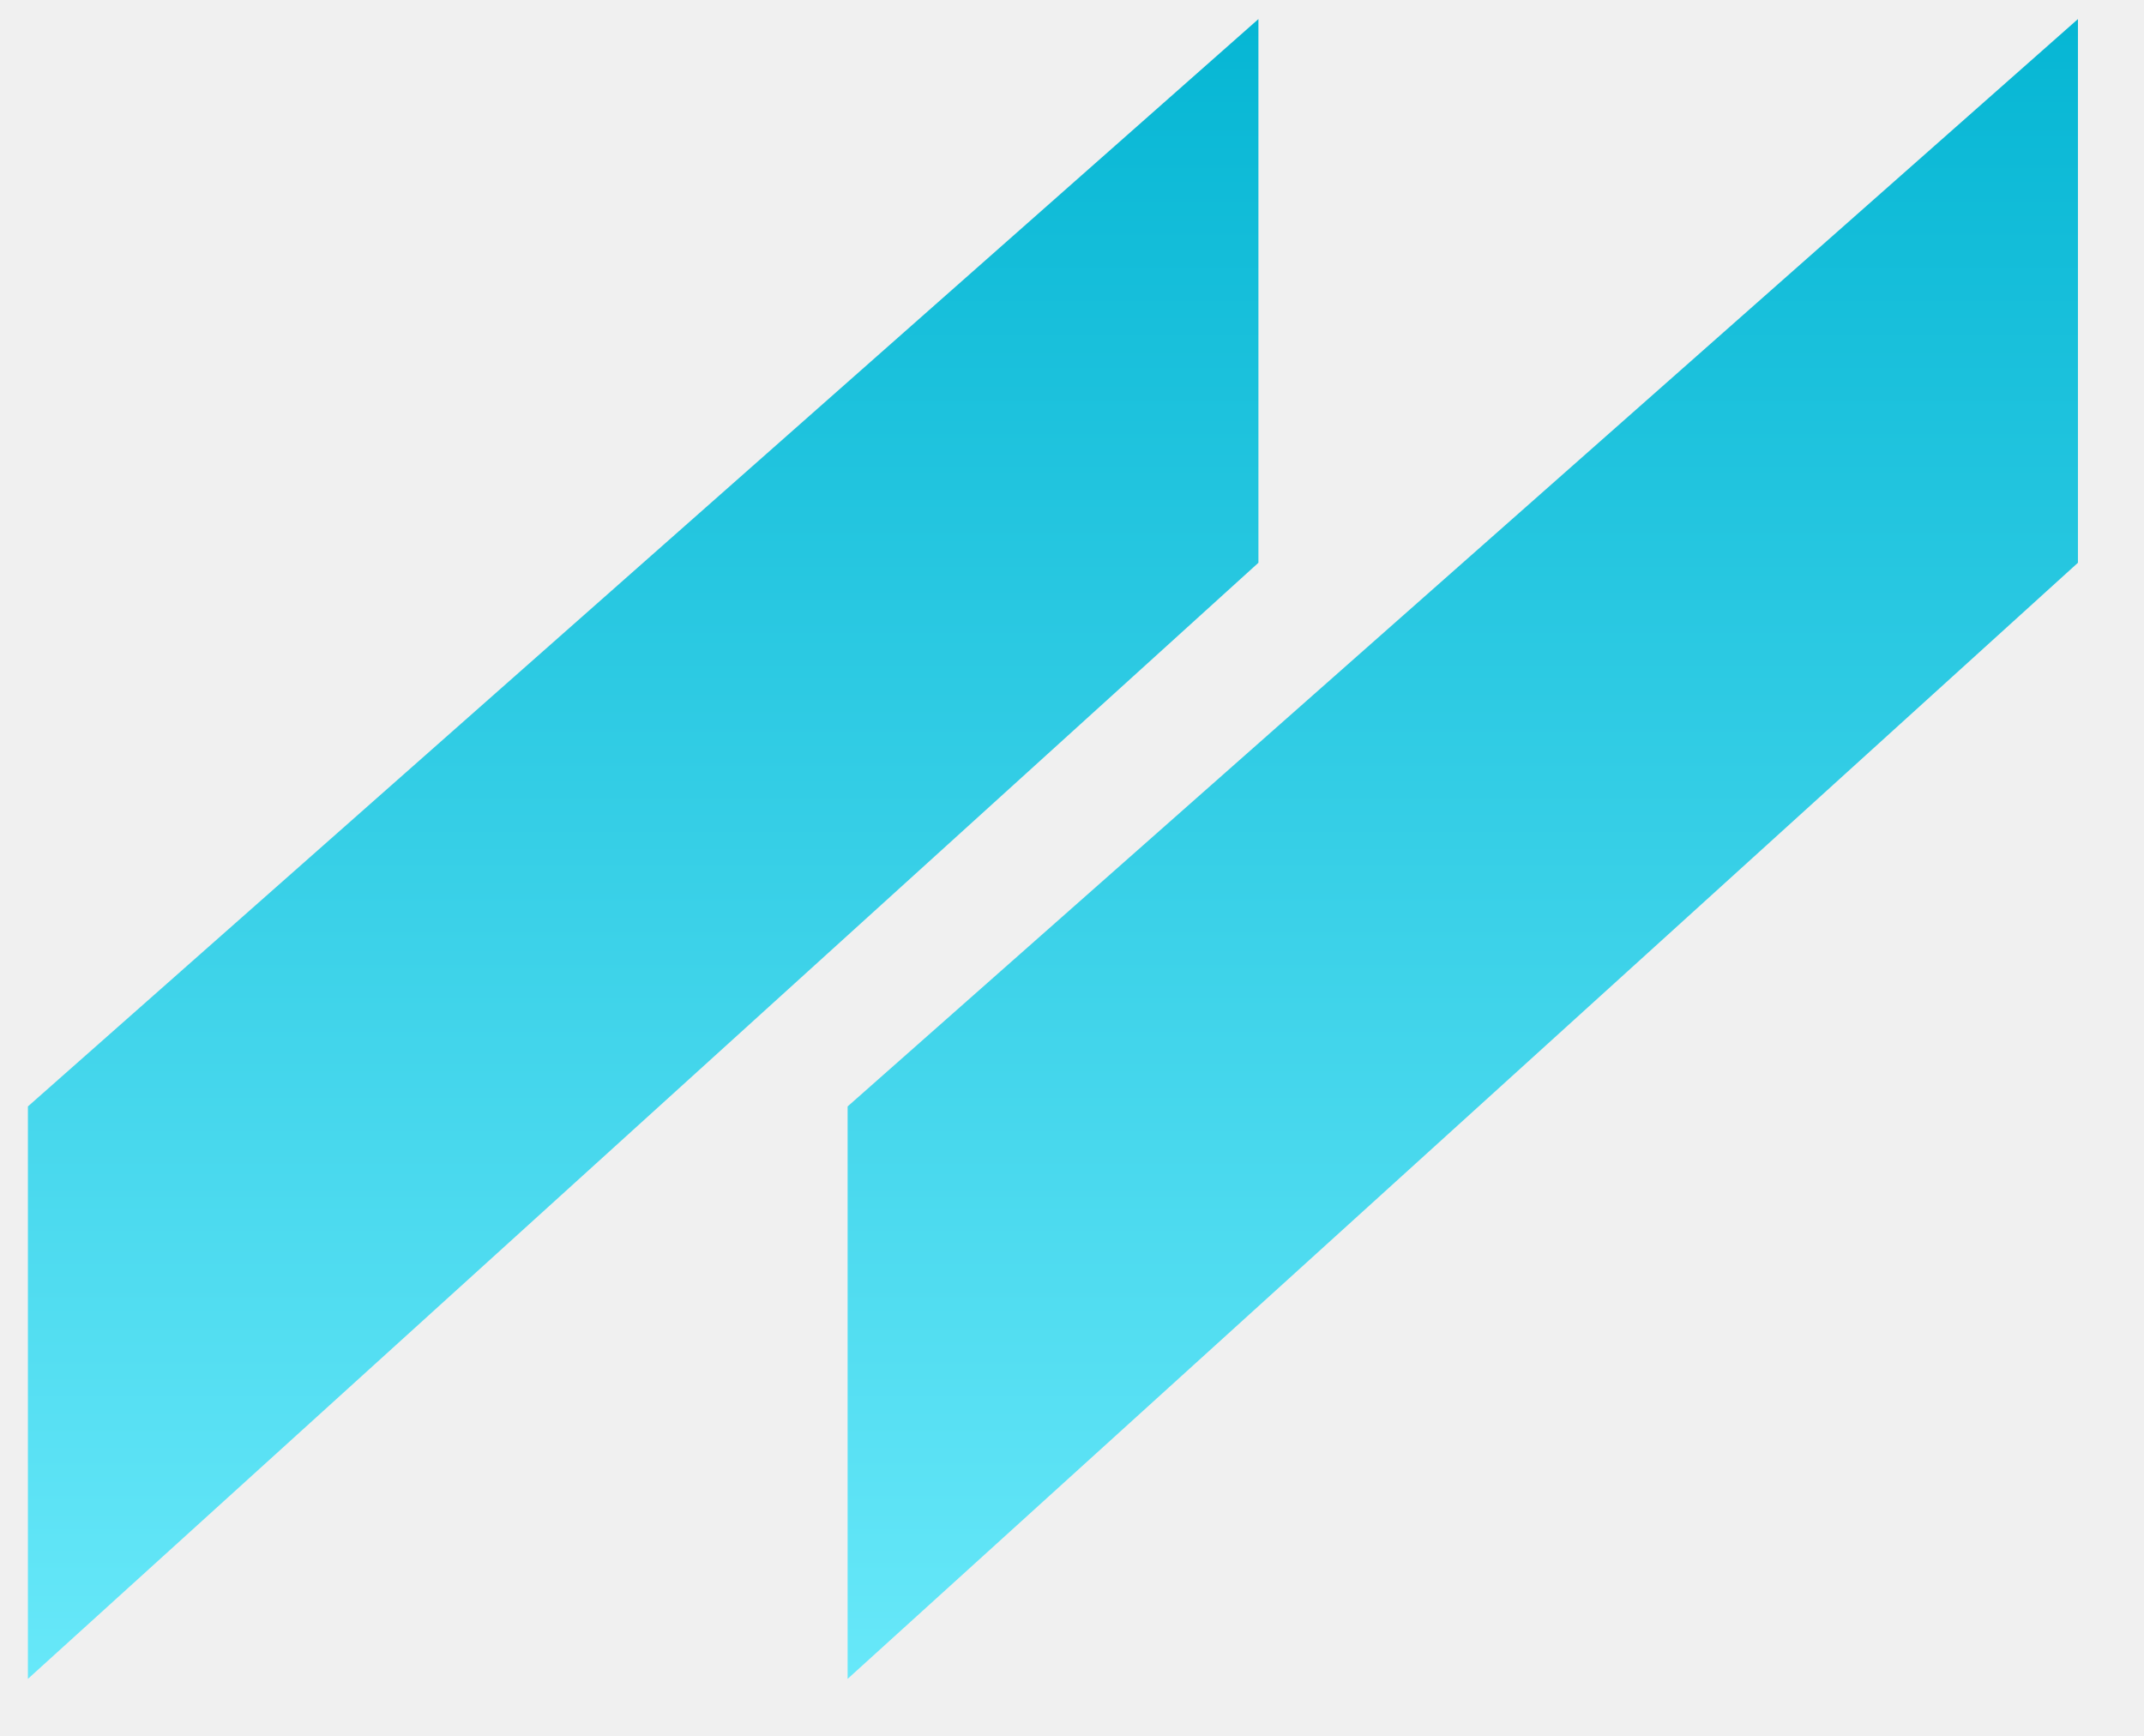
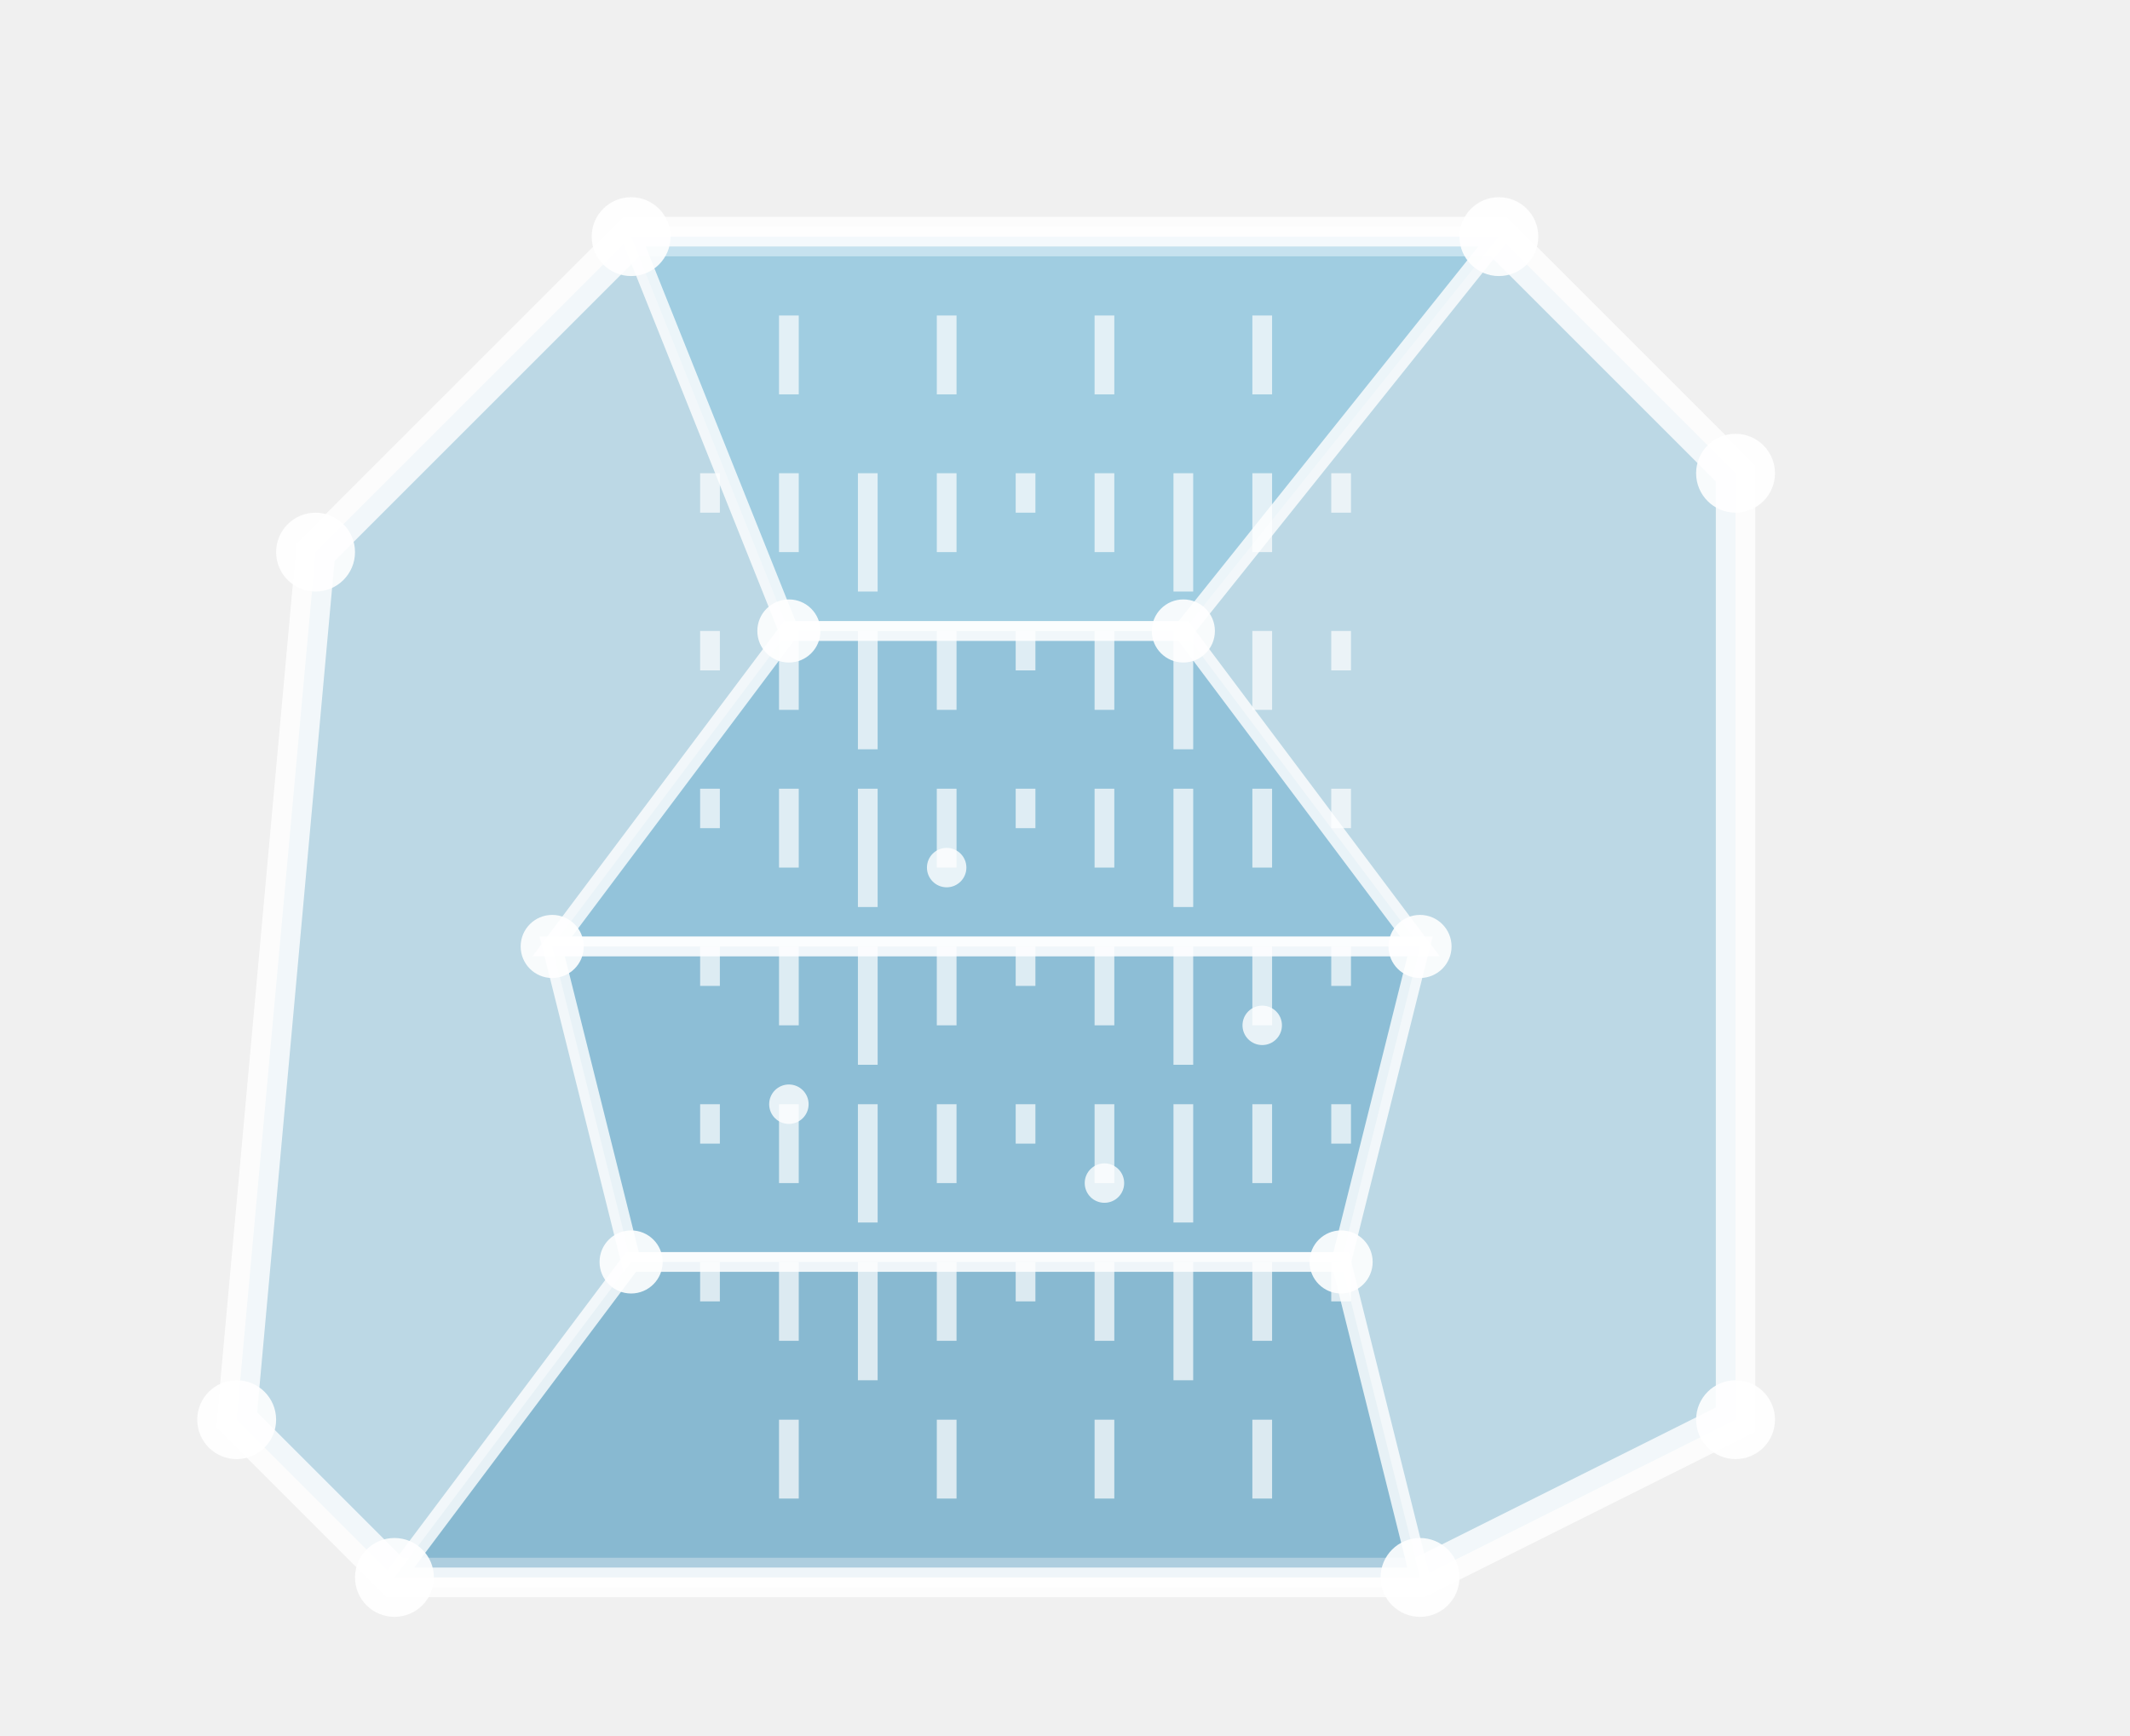
- <svg xmlns="http://www.w3.org/2000/svg" xmlns:xlink="http://www.w3.org/1999/xlink" version="1.1" preserveAspectRatio="xMidYMid meet" viewBox="344.564 330.278 111.737 91.218" width="53.87" height="43.61">
-   <defs>
-     <path d="M453.3 331.28L453.3 359.85L388.64 418.5L388.64 388.42L453.3 331.28Z" id="aFZf6T5ED" />
-     <linearGradient id="gradientb2ThqnP5Op" gradientUnits="userSpaceOnUse" x1="420.97" y1="331.28" x2="420.97" y2="418.5">
-       <stop style="stop-color: #06b6d4;stop-opacity: 1" offset="0%" />
-       <stop style="stop-color: #67e8f9;stop-opacity: 1" offset="100%" />
-     </linearGradient>
-     <path d="M410.23 331.28L410.23 359.85L345.56 418.5L345.56 388.42L410.23 331.28Z" id="a9fehgwfM" />
-     <linearGradient id="gradientk1wNV9Ostb" gradientUnits="userSpaceOnUse" x1="377.89" y1="331.28" x2="377.89" y2="418.5">
-       <stop style="stop-color: #06b6d4;stop-opacity: 1" offset="0%" />
-       <stop style="stop-color: #67e8f9;stop-opacity: 1" offset="100%" />
-     </linearGradient>
-   </defs>
-   <g>
-     <g>
-       <use xlink:href="#aFZf6T5ED" opacity="1" fill="url(#gradientb2ThqnP5Op)" />
-     </g>
-     <g>
-       <use xlink:href="#a9fehgwfM" opacity="1" fill="url(#gradientk1wNV9Ostb)" />
-     </g>
+ <svg xmlns="http://www.w3.org/2000/svg" width="54" height="44" viewBox="0 0 54 44">
+   <g fill-opacity="0.3" stroke-opacity="0.8">
+     <path d="M16,6 L38,6 L44,12 L44,36 L36,40 L10,40 L6,36 L8,14 Z" fill="#43A1CD" stroke="#FFFFFF" stroke-width="1" />
+     <path d="M16,6 L38,6 L30,16 L20,16 Z" fill="#5DB1D7" stroke="#FFFFFF" stroke-width="0.5" />
+     <path d="M20,16 L30,16 L36,24 L14,24 Z" fill="#3291C0" stroke="#FFFFFF" stroke-width="0.5" />
+     <path d="M14,24 L36,24 L34,32 L16,32 Z" fill="#2081B0" stroke="#FFFFFF" stroke-width="0.5" />
+     <path d="M16,32 L34,32 L36,40 L10,40 Z" fill="#1070A0" stroke="#FFFFFF" stroke-width="0.5" />
+   </g>
+   <g stroke="#FFFFFF" stroke-width="0.5" stroke-dasharray="2,2" opacity="0.7">
+     <line x1="20" y1="8" x2="20" y2="38" />
+     <line x1="24" y1="8" x2="24" y2="38" />
+     <line x1="28" y1="8" x2="28" y2="38" />
+     <line x1="32" y1="8" x2="32" y2="38" />
+     <line x1="18" y1="12" x2="18" y2="36" stroke-dasharray="1,3" />
+     <line x1="22" y1="12" x2="22" y2="36" stroke-dasharray="3,1" />
+     <line x1="26" y1="12" x2="26" y2="36" stroke-dasharray="1,3" />
+     <line x1="30" y1="12" x2="30" y2="36" stroke-dasharray="3,1" />
+     <line x1="34" y1="12" x2="34" y2="36" stroke-dasharray="1,3" />
+   </g>
+   <g fill="#FFFFFF" opacity="0.9">
+     <circle cx="16" cy="6" r="1" />
+     <circle cx="38" cy="6" r="1" />
+     <circle cx="44" cy="12" r="1" />
+     <circle cx="44" cy="36" r="1" />
+     <circle cx="36" cy="40" r="1" />
+     <circle cx="10" cy="40" r="1" />
+     <circle cx="6" cy="36" r="1" />
+     <circle cx="8" cy="14" r="1" />
+     <circle cx="20" cy="16" r="0.8" />
+     <circle cx="30" cy="16" r="0.8" />
+     <circle cx="14" cy="24" r="0.8" />
+     <circle cx="36" cy="24" r="0.8" />
+     <circle cx="16" cy="32" r="0.8" />
+     <circle cx="34" cy="32" r="0.8" />
+   </g>
+   <g fill="#FFFFFF" opacity="0.8">
+     <circle cx="20" cy="28" r="0.5" />
+     <circle cx="24" cy="22" r="0.5" />
+     <circle cx="28" cy="30" r="0.5" />
+     <circle cx="32" cy="26" r="0.5" />
  </g>
</svg>
